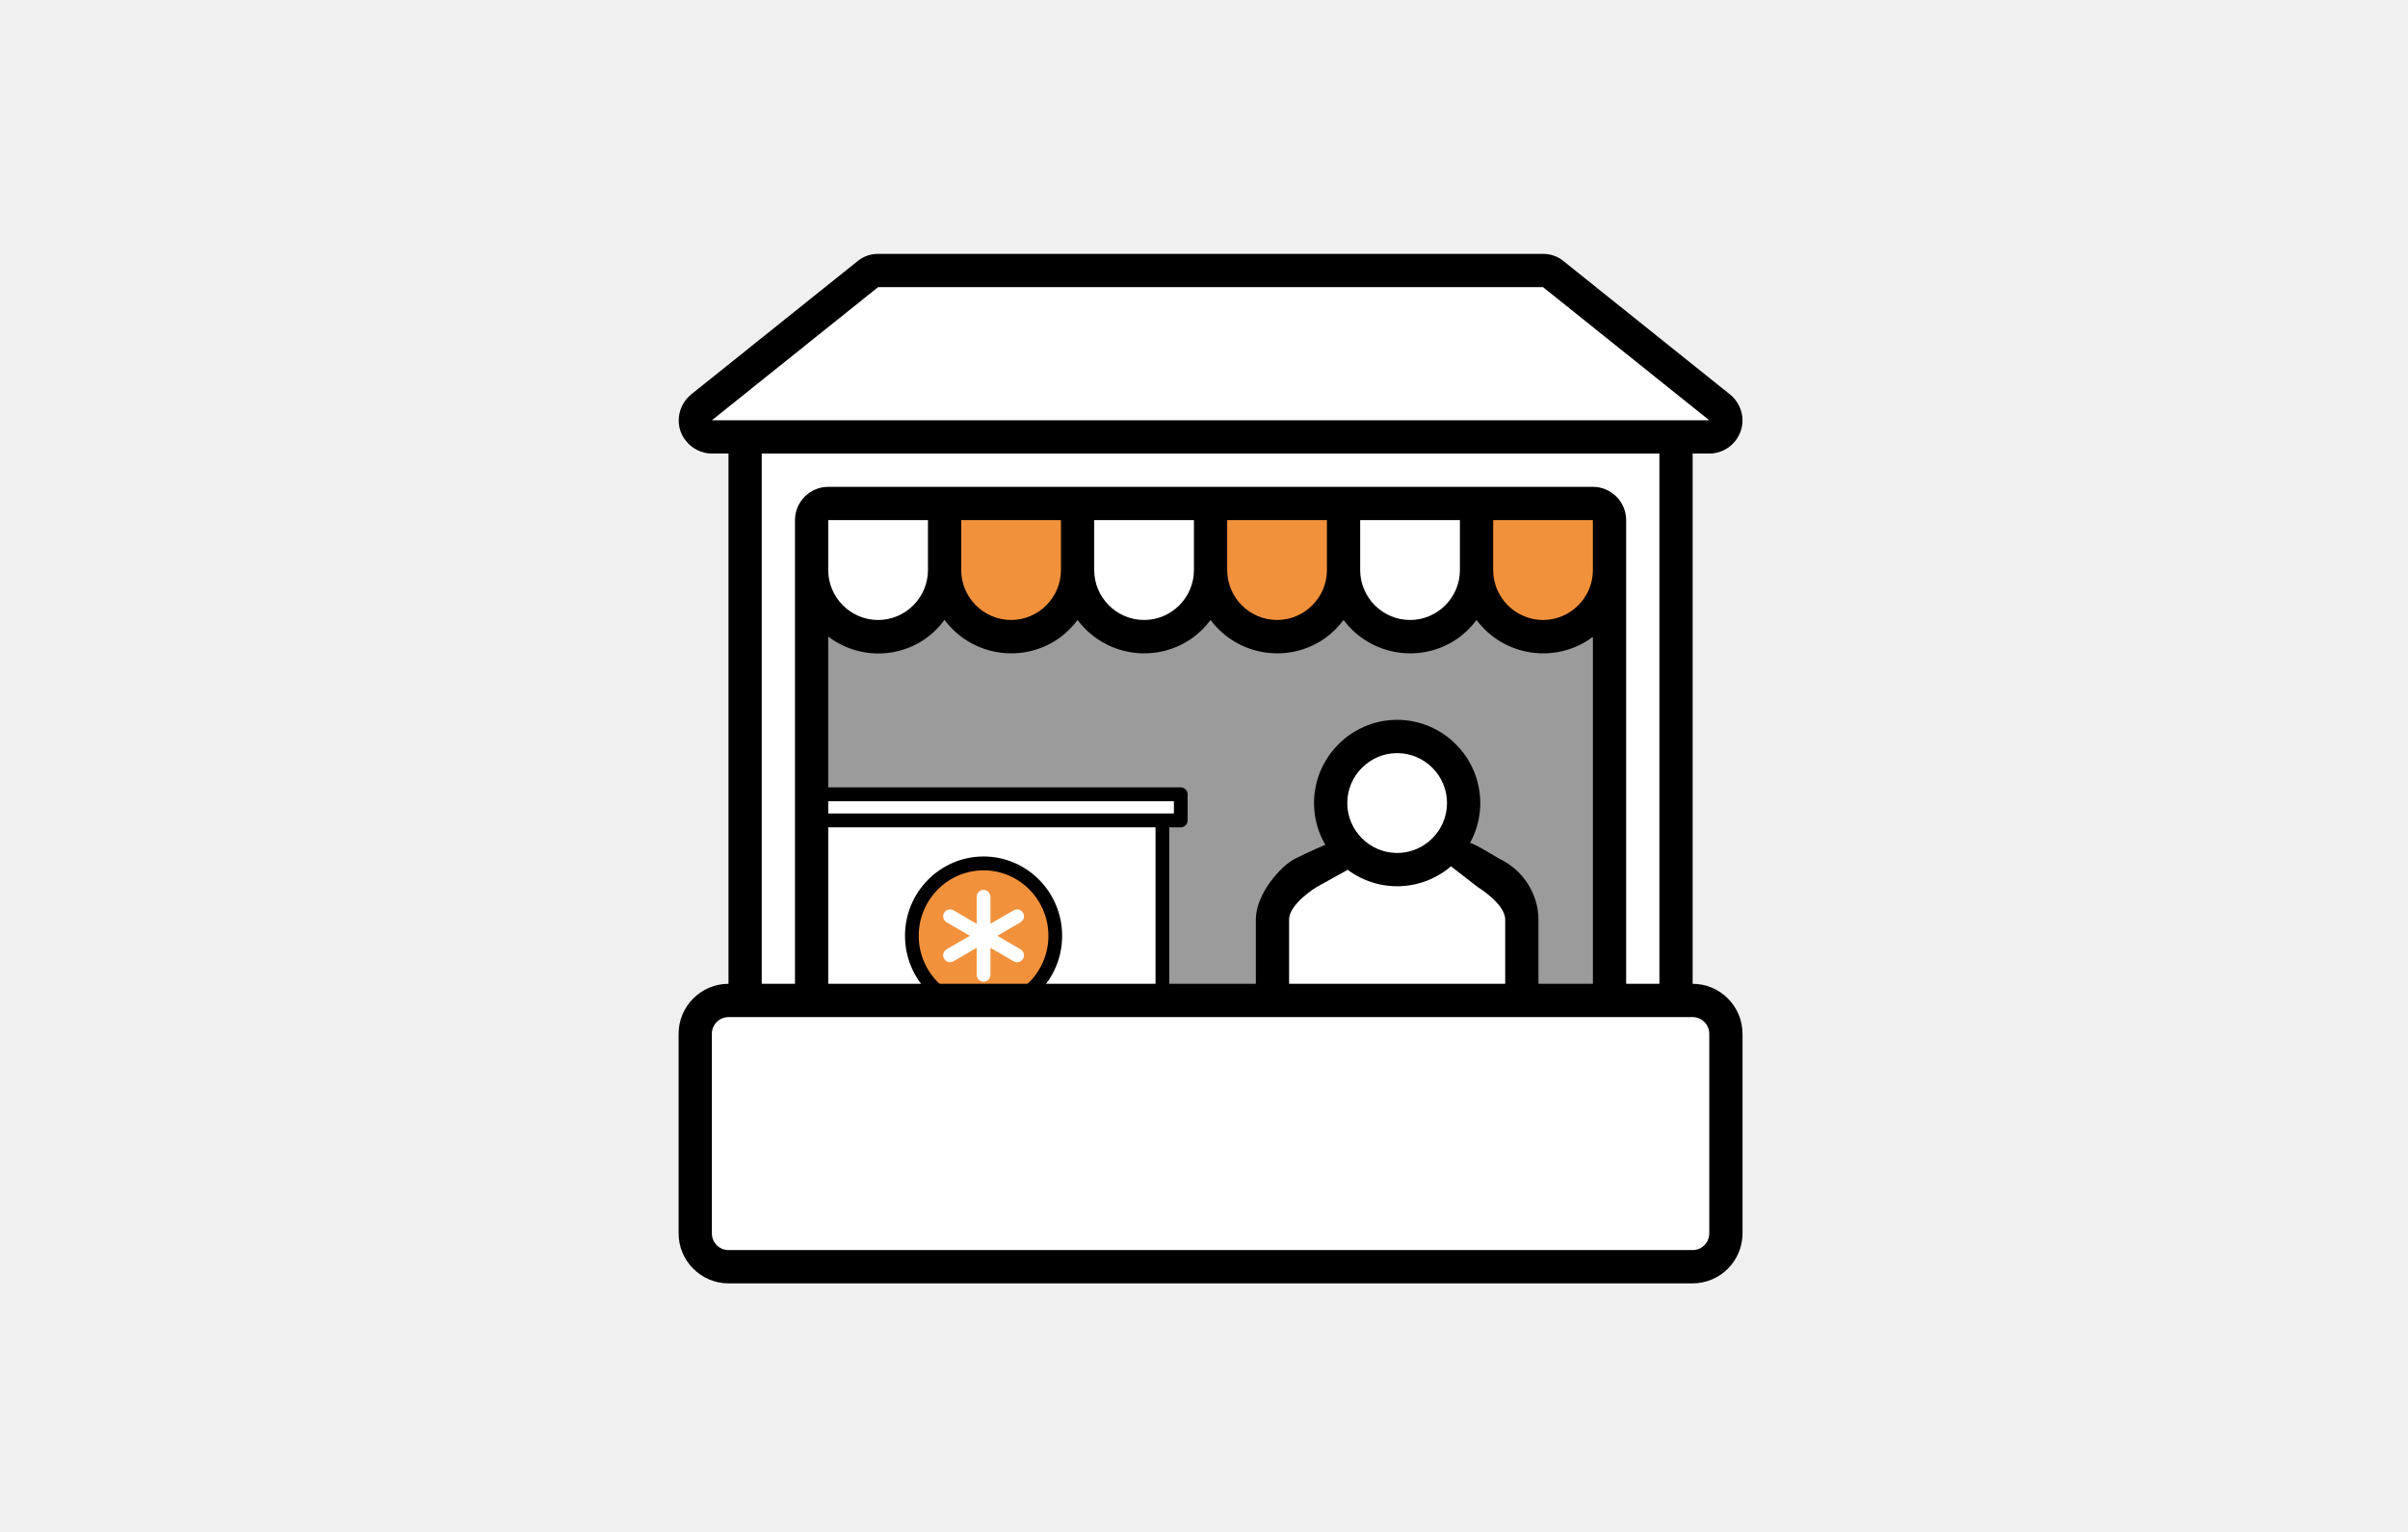
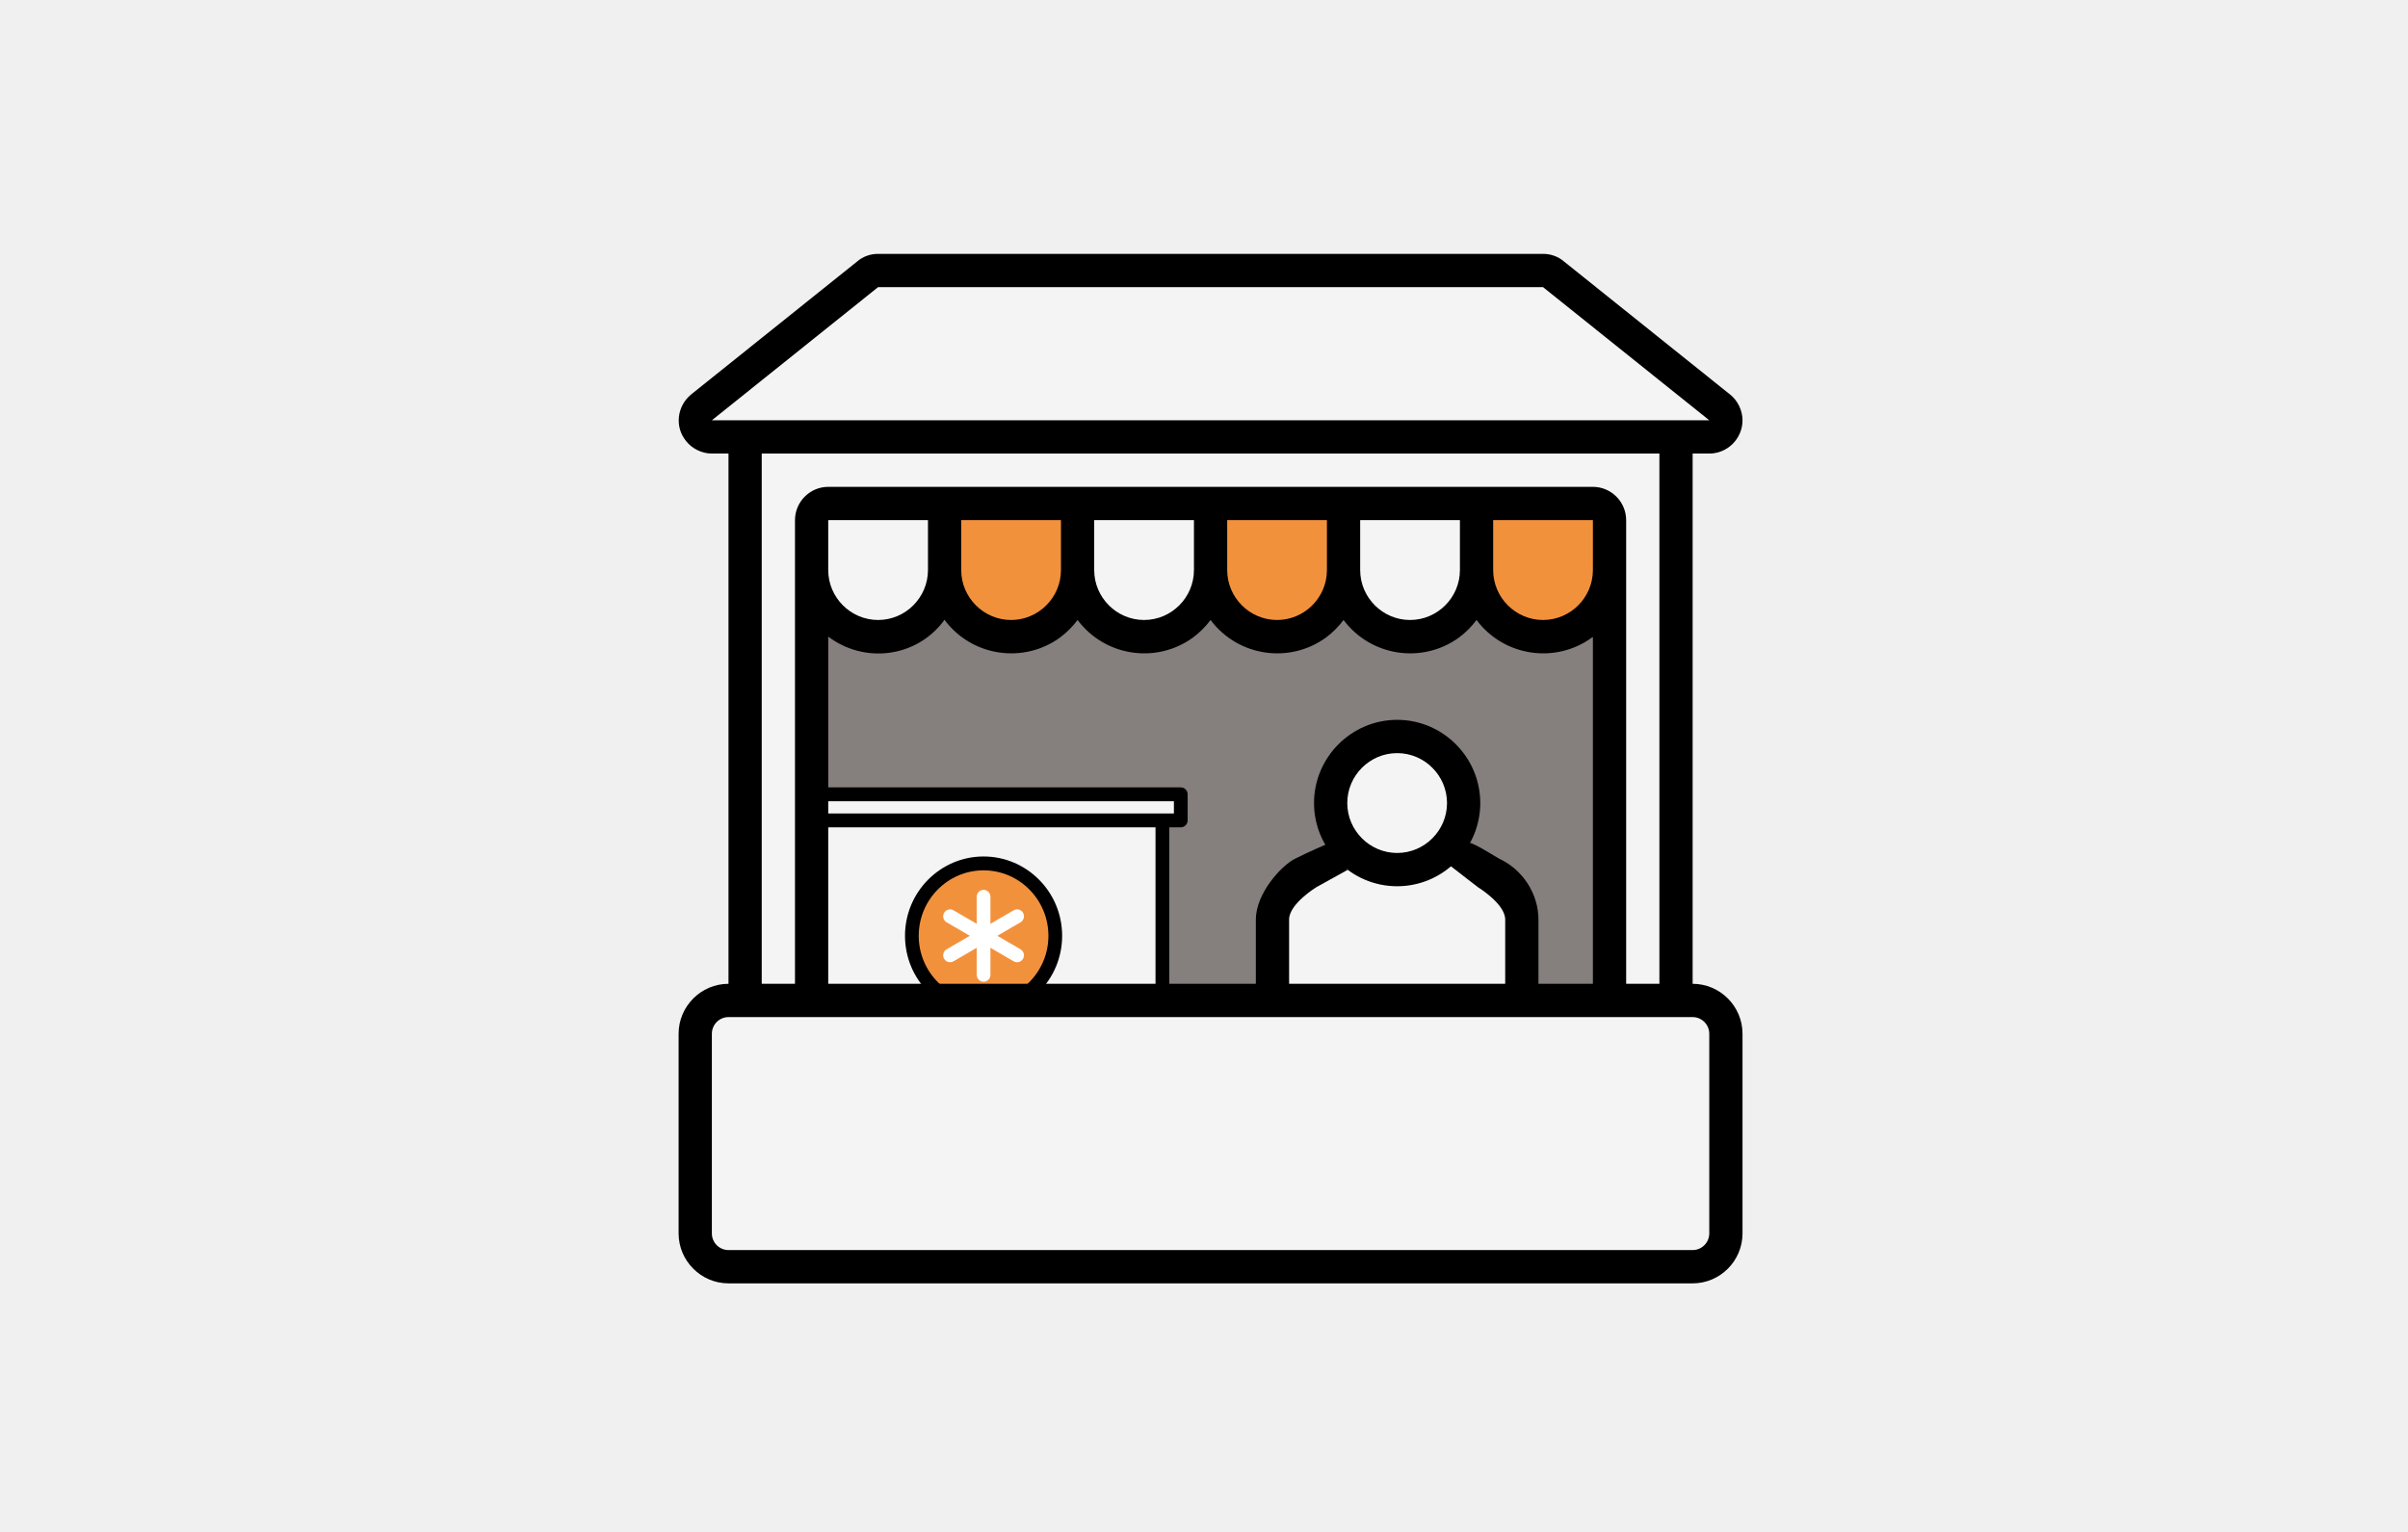
<svg xmlns="http://www.w3.org/2000/svg" width="550px" height="350px" viewBox="0 0 550 350" version="1.1">
  <defs />
  <g id="Page-1" stroke="none" stroke-width="1" fill="none" fill-rule="evenodd">
-     <g id="projects-copy-3">
+     <g id="projects-copy-6">
      <g id="shopping-and-retail-01-final" transform="translate(155, 58)">
-         <rect id="Rectangle" fill="#FFFFFF" x="16.759" y="44.053" width="209.483" height="123.769" />
-         <rect id="Rectangle" fill="#9B9B9B" x="30.375" y="58.738" width="183.297" height="108.56" />
+         <rect id="Rectangle" fill="#F4F4F4" x="16.759" y="44.053" width="209.483" height="123.769" />
+         <rect id="Rectangle" fill="#857F7E" x="30.375" y="58.738" width="183.297" height="108.56" />
        <path d="M7.594,45.627 L235.406,45.627 C239.583,45.627 243,42.205 243,38.022 C243,35.741 241.861,33.46 240.152,32.129 L202.184,1.711 C200.855,0.57 199.146,0 197.438,0 L45.562,0 C43.854,0 42.145,0.57 40.816,1.711 L2.848,32.129 C-0.38,34.79 -0.949,39.543 1.709,42.775 C3.038,44.486 5.316,45.627 7.594,45.627 L7.594,45.627 Z" id="Shape" fill="#000000" />
-         <polygon id="Path" fill="#FFFFFF" points="45.562 7.604 197.438 7.604 235.406 38.022 7.594 38.022" />
+         <polygon id="Path" fill="#F4F4F4" points="45.562 7.604 197.438 7.604 235.406 38.022 7.594 38.022" />
        <g id="Group" transform="translate(23.0431, 121.6711)">
-           <rect id="Rectangle" fill="#FFFFFF" x="5.94" y="7.342" width="81.796" height="53.231" />
-           <rect id="Rectangle" fill="#FFFFFF" x="15.114" y="66.539" width="10.475" height="5.048" />
-           <rect id="Rectangle" fill="#FFFFFF" x="67.63" y="66.539" width="10.475" height="5.048" />
+           <rect id="Rectangle" fill="#F4F4F4" x="5.94" y="7.342" width="81.796" height="53.231" />
+           <rect id="Rectangle" fill="#F4F4F4" x="15.114" y="66.539" width="10.475" height="5.048" />
+           <rect id="Rectangle" fill="#F4F4F4" x="67.63" y="66.539" width="10.475" height="5.048" />
          <path d="M87.451,62.137 L5.769,62.137 C4.902,62.137 4.201,61.428 4.201,60.553 L4.201,7.768 C4.201,6.893 4.902,6.184 5.769,6.184 C6.636,6.184 7.337,6.893 7.337,7.768 L7.337,58.968 L85.883,58.968 L85.883,7.768 C85.883,6.893 86.584,6.184 87.451,6.184 C88.317,6.184 89.019,6.893 89.019,7.768 L89.019,60.553 C89.019,61.428 88.317,62.137 87.451,62.137 L87.451,62.137 Z" id="Shape" fill="#000000" />
          <path d="M46.61,52.257 C36.713,52.257 28.664,44.126 28.664,34.133 C28.664,24.141 36.713,16.011 46.61,16.011 C56.506,16.011 64.556,24.141 64.556,34.133 C64.556,44.126 56.506,52.257 46.61,52.257 L46.61,52.257 Z" id="Shape" fill="#000000" />
          <path d="M31.8,34.133 C31.8,42.379 38.445,49.088 46.61,49.088 C54.775,49.088 61.42,42.379 61.42,34.133 C61.42,25.887 54.775,19.179 46.61,19.179 C38.445,19.179 31.8,25.887 31.8,34.133 Z" id="Path" fill="#F2913C" />
          <path d="M91.652,9.353 L1.568,9.353 C0.702,9.353 0,8.643 0,7.768 L0,1.808 C0,0.933 0.702,0.223 1.568,0.223 L91.652,0.223 C92.518,0.223 93.22,0.933 93.22,1.808 L93.22,7.768 C93.22,8.643 92.518,9.353 91.652,9.353 L91.652,9.353 Z" id="Shape" fill="#000000" />
-           <polygon id="Path" fill="#FFFFFF" points="3.136 6.184 90.083 6.184 90.083 3.392 3.136 3.392" />
+           <polygon id="Path" fill="#F4F4F4" points="3.136 6.184 90.083 6.184 90.083 3.392 3.136 3.392" />
          <path d="M46.61,44.632 C45.743,44.632 45.042,43.922 45.042,43.047 L45.042,25.219 C45.042,24.344 45.743,23.635 46.61,23.635 C47.476,23.635 48.178,24.344 48.178,25.219 L48.178,43.047 C48.178,43.922 47.476,44.632 46.61,44.632 L46.61,44.632 Z" id="Shape" fill="#FFFFFF" />
          <path d="M38.954,40.175 C38.412,40.175 37.884,39.89 37.593,39.381 C37.16,38.624 37.419,37.655 38.168,37.218 L53.484,28.304 C54.237,27.869 55.193,28.128 55.627,28.886 C56.059,29.644 55.801,30.612 55.052,31.049 L39.736,39.963 C39.489,40.107 39.22,40.175 38.954,40.175 L38.954,40.175 Z" id="Shape" fill="#FFFFFF" />
          <path d="M53.484,39.963 L38.168,31.049 C37.419,30.612 37.16,29.644 37.593,28.886 C38.027,28.128 38.983,27.869 39.736,28.304 L55.052,37.218 C55.801,37.655 56.059,38.624 55.627,39.381 C55.336,39.89 54.808,40.175 54.266,40.175 C54,40.175 53.731,40.107 53.484,39.963 Z" id="Shape" fill="#FFFFFF" />
          <path d="M26.297,55.049 L11.619,55.049 C10.752,55.049 10.05,54.34 10.05,53.465 C10.05,52.59 10.752,51.88 11.619,51.88 L26.297,51.88 C27.163,51.88 27.865,52.59 27.865,53.465 C27.865,54.34 27.163,55.049 26.297,55.049 L26.297,55.049 Z" id="Shape" fill="#9B9B9B" />
          <path d="M18.958,49.25 L11.619,49.25 C10.752,49.25 10.05,48.54 10.05,47.665 C10.05,46.79 10.752,46.081 11.619,46.081 L18.958,46.081 C19.824,46.081 20.526,46.79 20.526,47.665 C20.526,48.54 19.824,49.25 18.958,49.25 L18.958,49.25 Z" id="Shape" fill="#9B9B9B" />
          <path d="M81.601,55.049 L66.923,55.049 C66.057,55.049 65.355,54.34 65.355,53.465 C65.355,52.59 66.057,51.88 66.923,51.88 L81.601,51.88 C82.468,51.88 83.169,52.59 83.169,53.465 C83.169,54.34 82.468,55.049 81.601,55.049 L81.601,55.049 Z" id="Shape" fill="#9B9B9B" />
          <path d="M81.601,49.25 L74.262,49.25 C73.396,49.25 72.694,48.54 72.694,47.665 C72.694,46.79 73.396,46.081 74.262,46.081 L81.601,46.081 C82.468,46.081 83.169,46.79 83.169,47.665 C83.169,48.54 82.468,49.25 81.601,49.25 L81.601,49.25 Z" id="Shape" fill="#9B9B9B" />
          <path d="M82.876,67.882 L10.29,67.882 C6.932,67.882 4.201,65.1 4.201,61.68 L4.201,60.553 C4.201,59.678 4.902,58.968 5.769,58.968 L87.451,58.968 C88.317,58.968 89.019,59.678 89.019,60.553 L89.019,61.68 C89.019,65.158 86.32,67.882 82.876,67.882 L82.876,67.882 Z" id="Shape" fill="#000000" />
          <path d="M7.37,62.137 C7.577,63.614 8.786,64.713 10.29,64.713 L82.876,64.713 C84.408,64.713 85.637,63.614 85.85,62.137 L7.37,62.137 L7.37,62.137 Z" id="Path" fill="#FFFFFF" />
          <path d="M25.126,73.199 L15.713,73.199 C14.847,73.199 14.145,72.489 14.145,71.614 L14.145,66.298 C14.145,65.423 14.847,64.713 15.713,64.713 C16.58,64.713 17.281,65.423 17.281,66.298 L17.281,70.03 L23.558,70.03 L23.558,66.298 C23.558,65.423 24.259,64.713 25.126,64.713 C25.993,64.713 26.694,65.423 26.694,66.298 L26.694,71.614 C26.694,72.489 25.993,73.199 25.126,73.199 L25.126,73.199 Z" id="Shape" fill="#000000" />
          <path d="M77.454,73.199 L68.094,73.199 C67.227,73.199 66.526,72.489 66.526,71.614 L66.526,66.298 C66.526,65.423 67.227,64.713 68.094,64.713 C68.96,64.713 69.662,65.423 69.662,66.298 L69.662,70.03 L75.885,70.03 L75.885,66.298 C75.885,65.423 76.587,64.713 77.454,64.713 C78.32,64.713 79.022,65.423 79.022,66.298 L79.022,71.614 C79.022,72.489 78.32,73.199 77.454,73.199 L77.454,73.199 Z" id="Shape" fill="#000000" />
        </g>
-         <rect id="Rectangle" fill="#FFFFFF" x="16.759" y="53.756" width="13.878" height="114.067" />
-         <polygon id="Polygon" fill="#FFFFFF" points="163.397 131.111 190.293 145.969 190.293 170.009 136.501 170.009 136.501 145.969" />
+         <rect id="Rectangle" fill="#F4F4F4" x="16.759" y="53.756" width="13.878" height="114.067" />
+         <polygon id="Polygon" fill="#F4F4F4" points="163.397 131.111 190.293 145.969 190.293 170.009 136.501 170.009 136.501 145.969" />
        <path d="M231.609,166.773 L231.609,45.102 L224.016,45.102 L224.016,166.773 L18.984,166.773 L18.984,45.102 L11.391,45.102 L11.391,166.773 C5.126,166.773 0,171.906 0,178.18 L0,223.807 C0,230.08 5.126,235.213 11.391,235.213 L231.609,235.213 C237.874,235.213 243,230.08 243,223.807 L243,178.18 C243,171.906 237.874,166.773 231.609,166.773 L231.609,166.773 Z" id="Shape" fill="#000000" />
-         <path d="M235.406,223.807 C235.406,225.898 233.698,227.609 231.609,227.609 L11.391,227.609 C9.302,227.609 7.594,225.898 7.594,223.807 L7.594,178.18 C7.594,176.089 9.302,174.378 11.391,174.378 L231.609,174.378 C233.698,174.378 235.406,176.089 235.406,178.18 L235.406,178.18 L235.406,223.807 L235.406,223.807 Z" id="Path" fill="#FFFFFF" />
+         <path d="M235.406,223.807 C235.406,225.898 233.698,227.609 231.609,227.609 L11.391,227.609 C9.302,227.609 7.594,225.898 7.594,223.807 L7.594,178.18 C7.594,176.089 9.302,174.378 11.391,174.378 L231.609,174.378 C233.698,174.378 235.406,176.089 235.406,178.18 L235.406,178.18 L235.406,223.807 L235.406,223.807 Z" id="Path" fill="#F4F4F4" />
        <path d="M164.117,144.484 C174.558,144.484 183.101,135.929 183.101,125.473 C183.101,115.017 174.558,106.462 164.117,106.462 C153.675,106.462 145.132,115.017 145.132,125.473 C145.132,135.929 153.675,144.484 164.117,144.484 L164.117,144.484 Z" id="Shape" fill="#000000" />
-         <path d="M164.117,114.067 C170.381,114.067 175.507,119.2 175.507,125.473 C175.507,131.747 170.381,136.88 164.117,136.88 C157.852,136.88 152.726,131.747 152.726,125.473 C152.726,119.2 157.852,114.067 164.117,114.067 L164.117,114.067 Z" id="Path" fill="#FFFFFF" />
+         <path d="M164.117,114.067 C170.381,114.067 175.507,119.2 175.507,125.473 C175.507,131.747 170.381,136.88 164.117,136.88 C157.852,136.88 152.726,131.747 152.726,125.473 C152.726,119.2 157.852,114.067 164.117,114.067 L164.117,114.067 Z" id="Path" fill="#F4F4F4" />
        <path d="M216.422,167.298 L216.422,60.836 C216.422,56.653 213.005,53.231 208.828,53.231 L34.172,53.231 C29.995,53.231 26.578,56.653 26.578,60.836 L26.578,167.298 L34.172,167.298 L34.172,87.451 C42.525,93.725 54.295,92.204 60.56,83.839 C60.56,83.839 60.56,83.649 60.75,83.649 C67.015,92.014 78.785,93.725 87.138,87.641 C88.657,86.501 89.986,85.17 91.125,83.649 C97.39,92.014 109.16,93.725 117.513,87.641 C119.032,86.501 120.361,85.17 121.5,83.649 C127.765,92.014 139.535,93.725 147.888,87.641 C149.407,86.501 150.736,85.17 151.875,83.649 C158.14,92.014 169.91,93.725 178.263,87.641 C179.782,86.501 181.111,85.17 182.25,83.649 C188.515,92.014 200.285,93.725 208.638,87.641 C208.638,87.641 208.828,87.641 208.828,87.451 L208.828,167.298 L216.422,167.298 L216.422,167.298 Z" id="Shape" fill="#000000" />
        <path d="M196.39,152.089 C196.39,146.195 192.783,140.682 187.467,138.211 C186.936,137.964 180.752,133.965 180.316,134.607 C179.652,135.584 176.138,139.717 176.138,139.717 L182.531,144.675 C182.531,144.675 188.796,148.477 188.796,152.089 L188.796,167.298 L196.39,167.298 L196.39,152.089 Z" id="Shape" fill="#000000" />
        <path d="M131.843,167.298 L139.437,167.298 L139.437,152.089 C139.437,148.477 145.702,144.675 145.702,144.675 L152.794,140.744 L148.103,134.824 C148.103,134.824 143.962,136.596 140.766,138.211 C137.569,139.826 131.843,146.195 131.843,152.089 L131.843,167.298 Z" id="Shape" fill="#000000" />
        <path d="M197.438,83.649 C191.173,83.649 186.047,78.516 186.047,72.242 L186.047,60.836 L208.828,60.836 L208.828,72.242 C208.828,78.516 203.702,83.649 197.438,83.649 L197.438,83.649 Z" id="Path" fill="#F2913C" />
-         <path d="M178.453,72.242 C178.453,78.516 173.327,83.649 167.062,83.649 C160.798,83.649 155.672,78.516 155.672,72.242 L155.672,60.836 L178.453,60.836 L178.453,72.242 L178.453,72.242 Z" id="Path" fill="#FFFFFF" />
+         <path d="M178.453,72.242 C178.453,78.516 173.327,83.649 167.062,83.649 C160.798,83.649 155.672,78.516 155.672,72.242 L155.672,60.836 L178.453,60.836 L178.453,72.242 L178.453,72.242 Z" id="Path" fill="#F4F4F4" />
        <path d="M148.078,72.242 C148.078,78.516 142.952,83.649 136.688,83.649 C130.423,83.649 125.297,78.516 125.297,72.242 L125.297,60.836 L148.078,60.836 L148.078,72.242 L148.078,72.242 Z" id="Path" fill="#F2913C" />
-         <path d="M117.703,72.242 C117.703,78.516 112.577,83.649 106.312,83.649 C100.048,83.649 94.922,78.516 94.922,72.242 L94.922,60.836 L117.703,60.836 L117.703,72.242 L117.703,72.242 Z" id="Path" fill="#FFFFFF" />
+         <path d="M117.703,72.242 C117.703,78.516 112.577,83.649 106.312,83.649 C100.048,83.649 94.922,78.516 94.922,72.242 L94.922,60.836 L117.703,60.836 L117.703,72.242 L117.703,72.242 Z" id="Path" fill="#F4F4F4" />
        <path d="M87.328,72.242 C87.328,78.516 82.202,83.649 75.938,83.649 C69.673,83.649 64.547,78.516 64.547,72.242 L64.547,60.836 L87.328,60.836 L87.328,72.242 L87.328,72.242 Z" id="Path" fill="#F2913C" />
-         <path d="M56.953,72.242 C56.953,78.516 51.827,83.649 45.562,83.649 C39.298,83.649 34.172,78.516 34.172,72.242 L34.172,60.836 L56.953,60.836 L56.953,72.242 L56.953,72.242 Z" id="Path" fill="#FFFFFF" />
+         <path d="M56.953,72.242 C56.953,78.516 51.827,83.649 45.562,83.649 C39.298,83.649 34.172,78.516 34.172,72.242 L34.172,60.836 L56.953,60.836 L56.953,72.242 L56.953,72.242 Z" id="Path" fill="#F4F4F4" />
      </g>
    </g>
  </g>
</svg>
